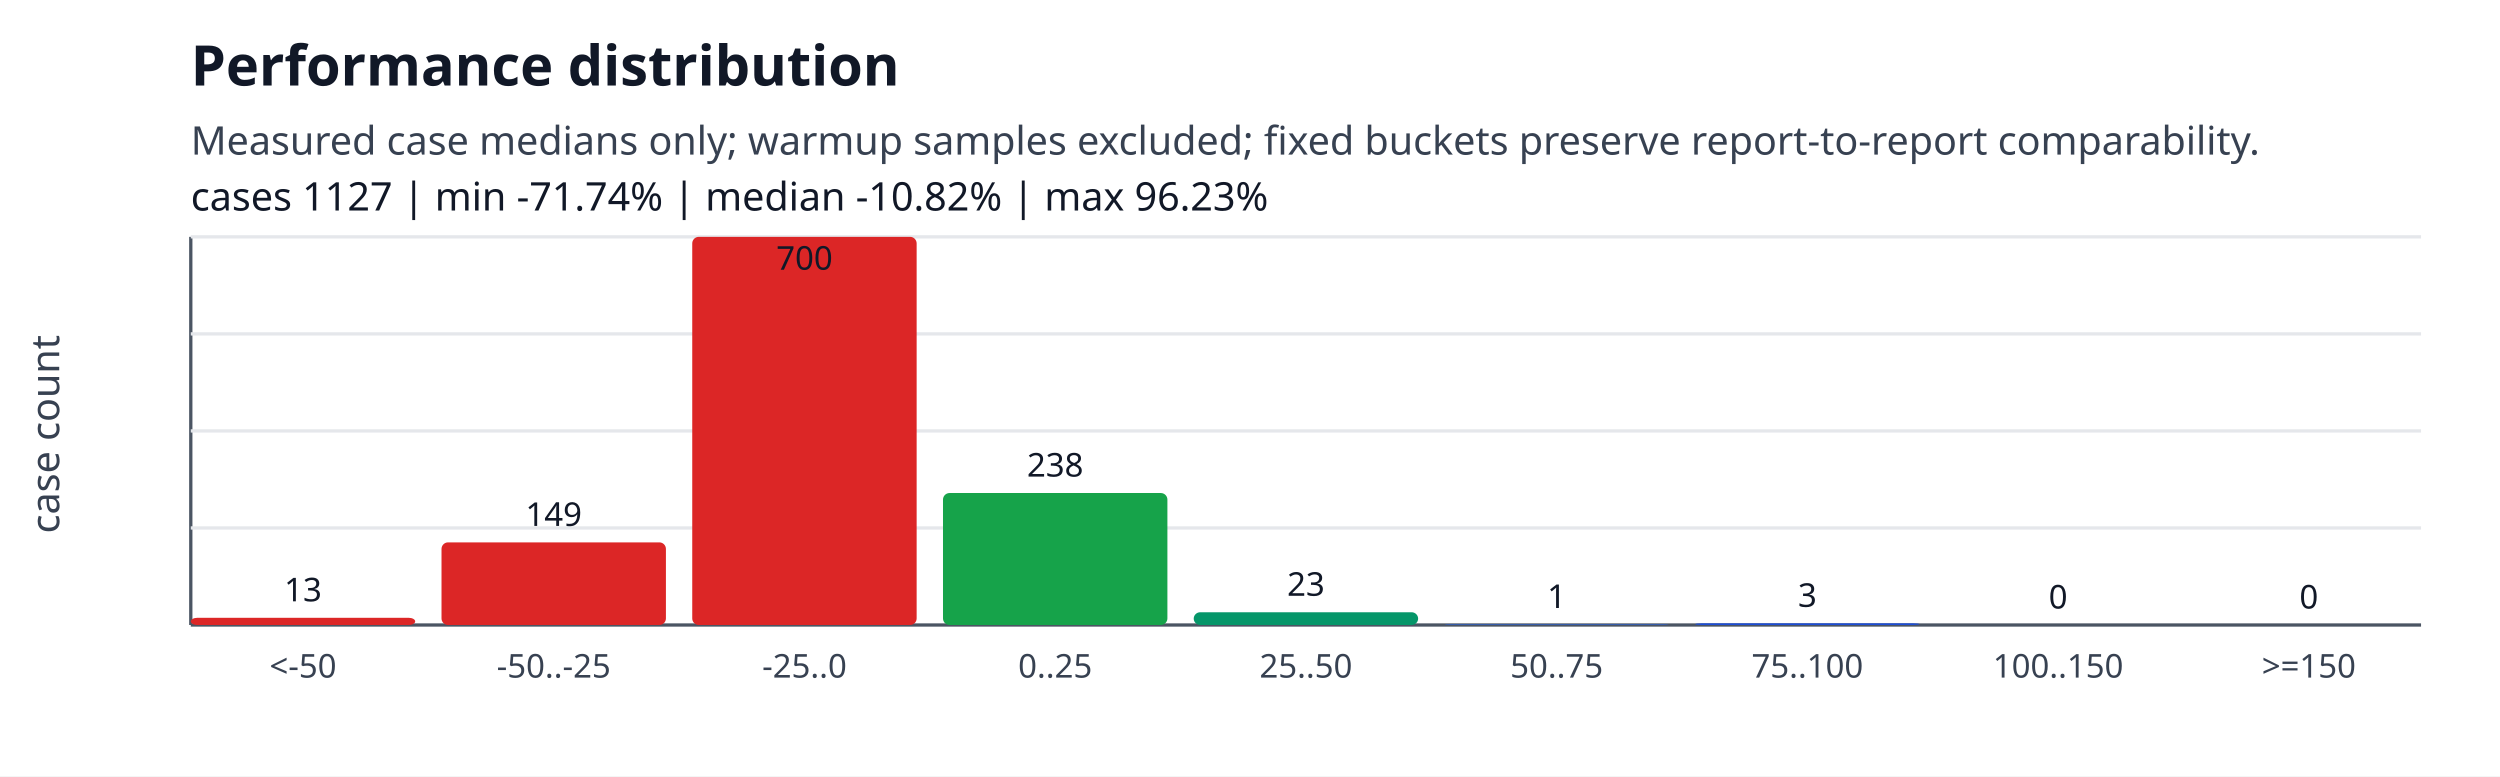
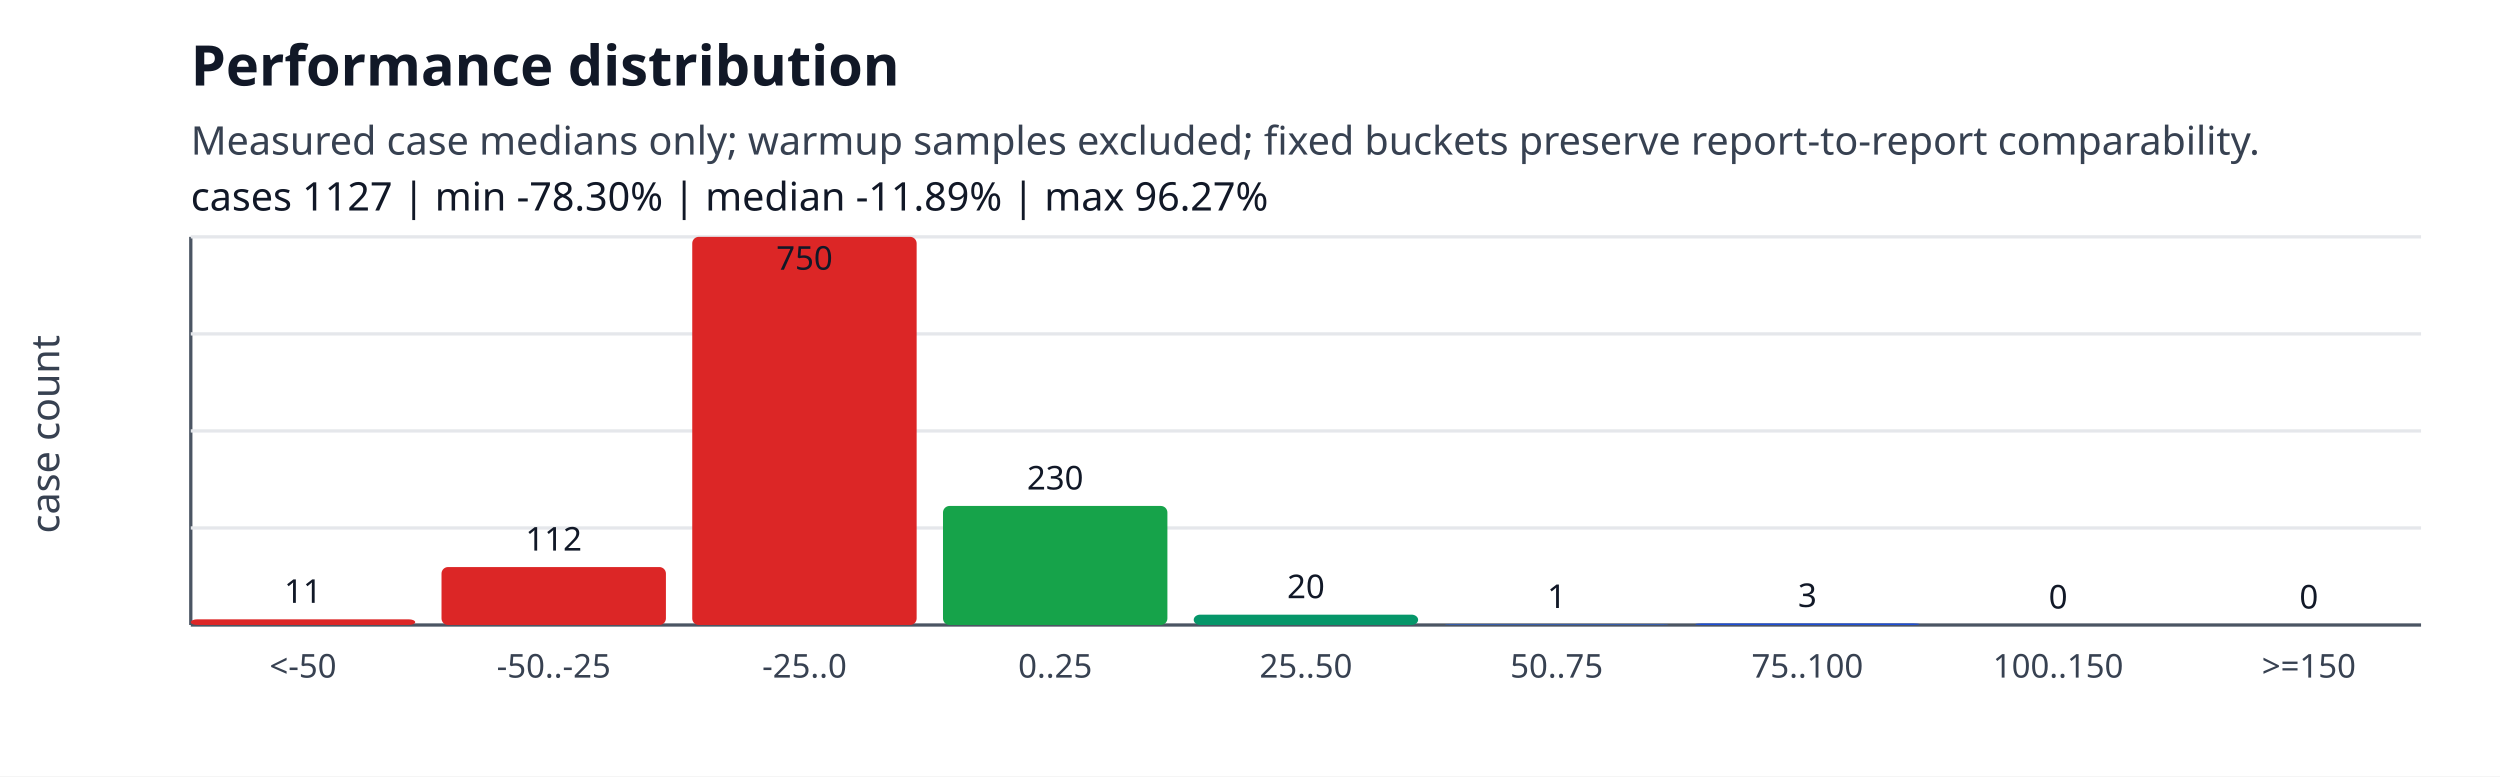
<svg xmlns="http://www.w3.org/2000/svg" width="760" height="236" viewBox="0 0 760 236" role="img" aria-labelledby="perf-hist-title perf-hist-desc">
  <rect width="760" height="236" fill="#ffffff" />
  <text x="58" y="26" font-family="sans-serif" font-size="17" font-weight="700" fill="#111827">Performance distribution</text>
  <text x="58" y="47" font-family="sans-serif" font-size="12" fill="#374151">Measured case medians only; warmup samples excluded; fixed buckets preserve report-to-report comparability.</text>
-   <text x="58" y="64" font-family="sans-serif" font-size="12" fill="#111827">cases 1127 | min -71.74% | median -10.82% | max 96.23%</text>
+   <text x="58" y="64" font-family="sans-serif" font-size="12" fill="#111827">cases 1127 | min -78.30% | median -11.89% | max 96.27%</text>
  <line x1="58" y1="190" x2="736.00" y2="190" stroke="#4b5563" />
  <line x1="58" y1="72" x2="58" y2="190" stroke="#4b5563" />
  <line x1="58" y1="160.50" x2="736.00" y2="160.50" stroke="#e5e7eb" />
  <line x1="58" y1="131.00" x2="736.00" y2="131.00" stroke="#e5e7eb" />
  <line x1="58" y1="101.50" x2="736.00" y2="101.50" stroke="#e5e7eb" />
  <line x1="58" y1="72.00" x2="736.00" y2="72.00" stroke="#e5e7eb" />
-   <rect x="58.00" y="187.81" width="68.22" height="2.19" rx="2" fill="#dc2626" />
-   <text x="92.11" y="182.81" font-family="sans-serif" font-size="10" fill="#111827" text-anchor="middle">13</text>
+   <rect x="58.00" y="188.27" width="68.22" height="1.73" rx="2" fill="#dc2626" />
+   <text x="92.11" y="183.27" font-family="sans-serif" font-size="10" fill="#111827" text-anchor="middle">11</text>
  <text x="92.11" y="206.00" font-family="sans-serif" font-size="10" fill="#374151" text-anchor="middle">&lt;-50</text>
-   <rect x="134.22" y="164.88" width="68.22" height="25.12" rx="2" fill="#dc2626" />
-   <text x="168.33" y="159.88" font-family="sans-serif" font-size="10" fill="#111827" text-anchor="middle">149</text>
+   <rect x="134.22" y="172.38" width="68.22" height="17.62" rx="2" fill="#dc2626" />
+   <text x="168.33" y="167.38" font-family="sans-serif" font-size="10" fill="#111827" text-anchor="middle">112</text>
  <text x="168.33" y="206.00" font-family="sans-serif" font-size="10" fill="#374151" text-anchor="middle">-50..-25</text>
  <rect x="210.44" y="72.00" width="68.22" height="118.00" rx="2" fill="#dc2626" />
-   <text x="244.56" y="82.00" font-family="sans-serif" font-size="10" fill="#111827" text-anchor="middle">700</text>
+   <text x="244.56" y="82.00" font-family="sans-serif" font-size="10" fill="#111827" text-anchor="middle">750</text>
  <text x="244.56" y="206.00" font-family="sans-serif" font-size="10" fill="#374151" text-anchor="middle">-25..0</text>
-   <rect x="286.67" y="149.88" width="68.22" height="40.12" rx="2" fill="#16a34a" />
-   <text x="320.78" y="144.88" font-family="sans-serif" font-size="10" fill="#111827" text-anchor="middle">238</text>
+   <rect x="286.67" y="153.81" width="68.22" height="36.19" rx="2" fill="#16a34a" />
+   <text x="320.78" y="148.81" font-family="sans-serif" font-size="10" fill="#111827" text-anchor="middle">230</text>
  <text x="320.78" y="206.00" font-family="sans-serif" font-size="10" fill="#374151" text-anchor="middle">0..25</text>
-   <rect x="362.89" y="186.12" width="68.22" height="3.88" rx="2" fill="#059669" />
-   <text x="397.00" y="181.12" font-family="sans-serif" font-size="10" fill="#111827" text-anchor="middle">23</text>
+   <rect x="362.89" y="186.85" width="68.22" height="3.15" rx="2" fill="#059669" />
+   <text x="397.00" y="181.85" font-family="sans-serif" font-size="10" fill="#111827" text-anchor="middle">20</text>
  <text x="397.00" y="206.00" font-family="sans-serif" font-size="10" fill="#374151" text-anchor="middle">25..50</text>
-   <rect x="439.11" y="189.83" width="68.22" height="0.17" rx="2" fill="#2563eb" />
-   <text x="473.22" y="184.83" font-family="sans-serif" font-size="10" fill="#111827" text-anchor="middle">1</text>
+   <rect x="439.11" y="189.84" width="68.22" height="0.16" rx="2" fill="#2563eb" />
+   <text x="473.22" y="184.84" font-family="sans-serif" font-size="10" fill="#111827" text-anchor="middle">1</text>
  <text x="473.22" y="206.00" font-family="sans-serif" font-size="10" fill="#374151" text-anchor="middle">50..75</text>
-   <rect x="515.33" y="189.49" width="68.22" height="0.51" rx="2" fill="#1d4ed8" />
-   <text x="549.44" y="184.49" font-family="sans-serif" font-size="10" fill="#111827" text-anchor="middle">3</text>
+   <rect x="515.33" y="189.53" width="68.22" height="0.47" rx="2" fill="#1d4ed8" />
+   <text x="549.44" y="184.53" font-family="sans-serif" font-size="10" fill="#111827" text-anchor="middle">3</text>
  <text x="549.44" y="206.00" font-family="sans-serif" font-size="10" fill="#374151" text-anchor="middle">75..100</text>
  <rect x="591.56" y="190.00" width="68.22" height="0.00" rx="2" fill="#1d4ed8" />
  <text x="625.67" y="185.00" font-family="sans-serif" font-size="10" fill="#111827" text-anchor="middle">0</text>
  <text x="625.67" y="206.00" font-family="sans-serif" font-size="10" fill="#374151" text-anchor="middle">100..150</text>
  <rect x="667.78" y="190.00" width="68.22" height="0.00" rx="2" fill="#1d4ed8" />
  <text x="701.89" y="185.00" font-family="sans-serif" font-size="10" fill="#111827" text-anchor="middle">0</text>
  <text x="701.89" y="206.00" font-family="sans-serif" font-size="10" fill="#374151" text-anchor="middle">&gt;=150</text>
  <text x="18" y="132" font-family="sans-serif" font-size="12" fill="#374151" transform="rotate(-90 18 132)" text-anchor="middle">case count</text>
</svg>
